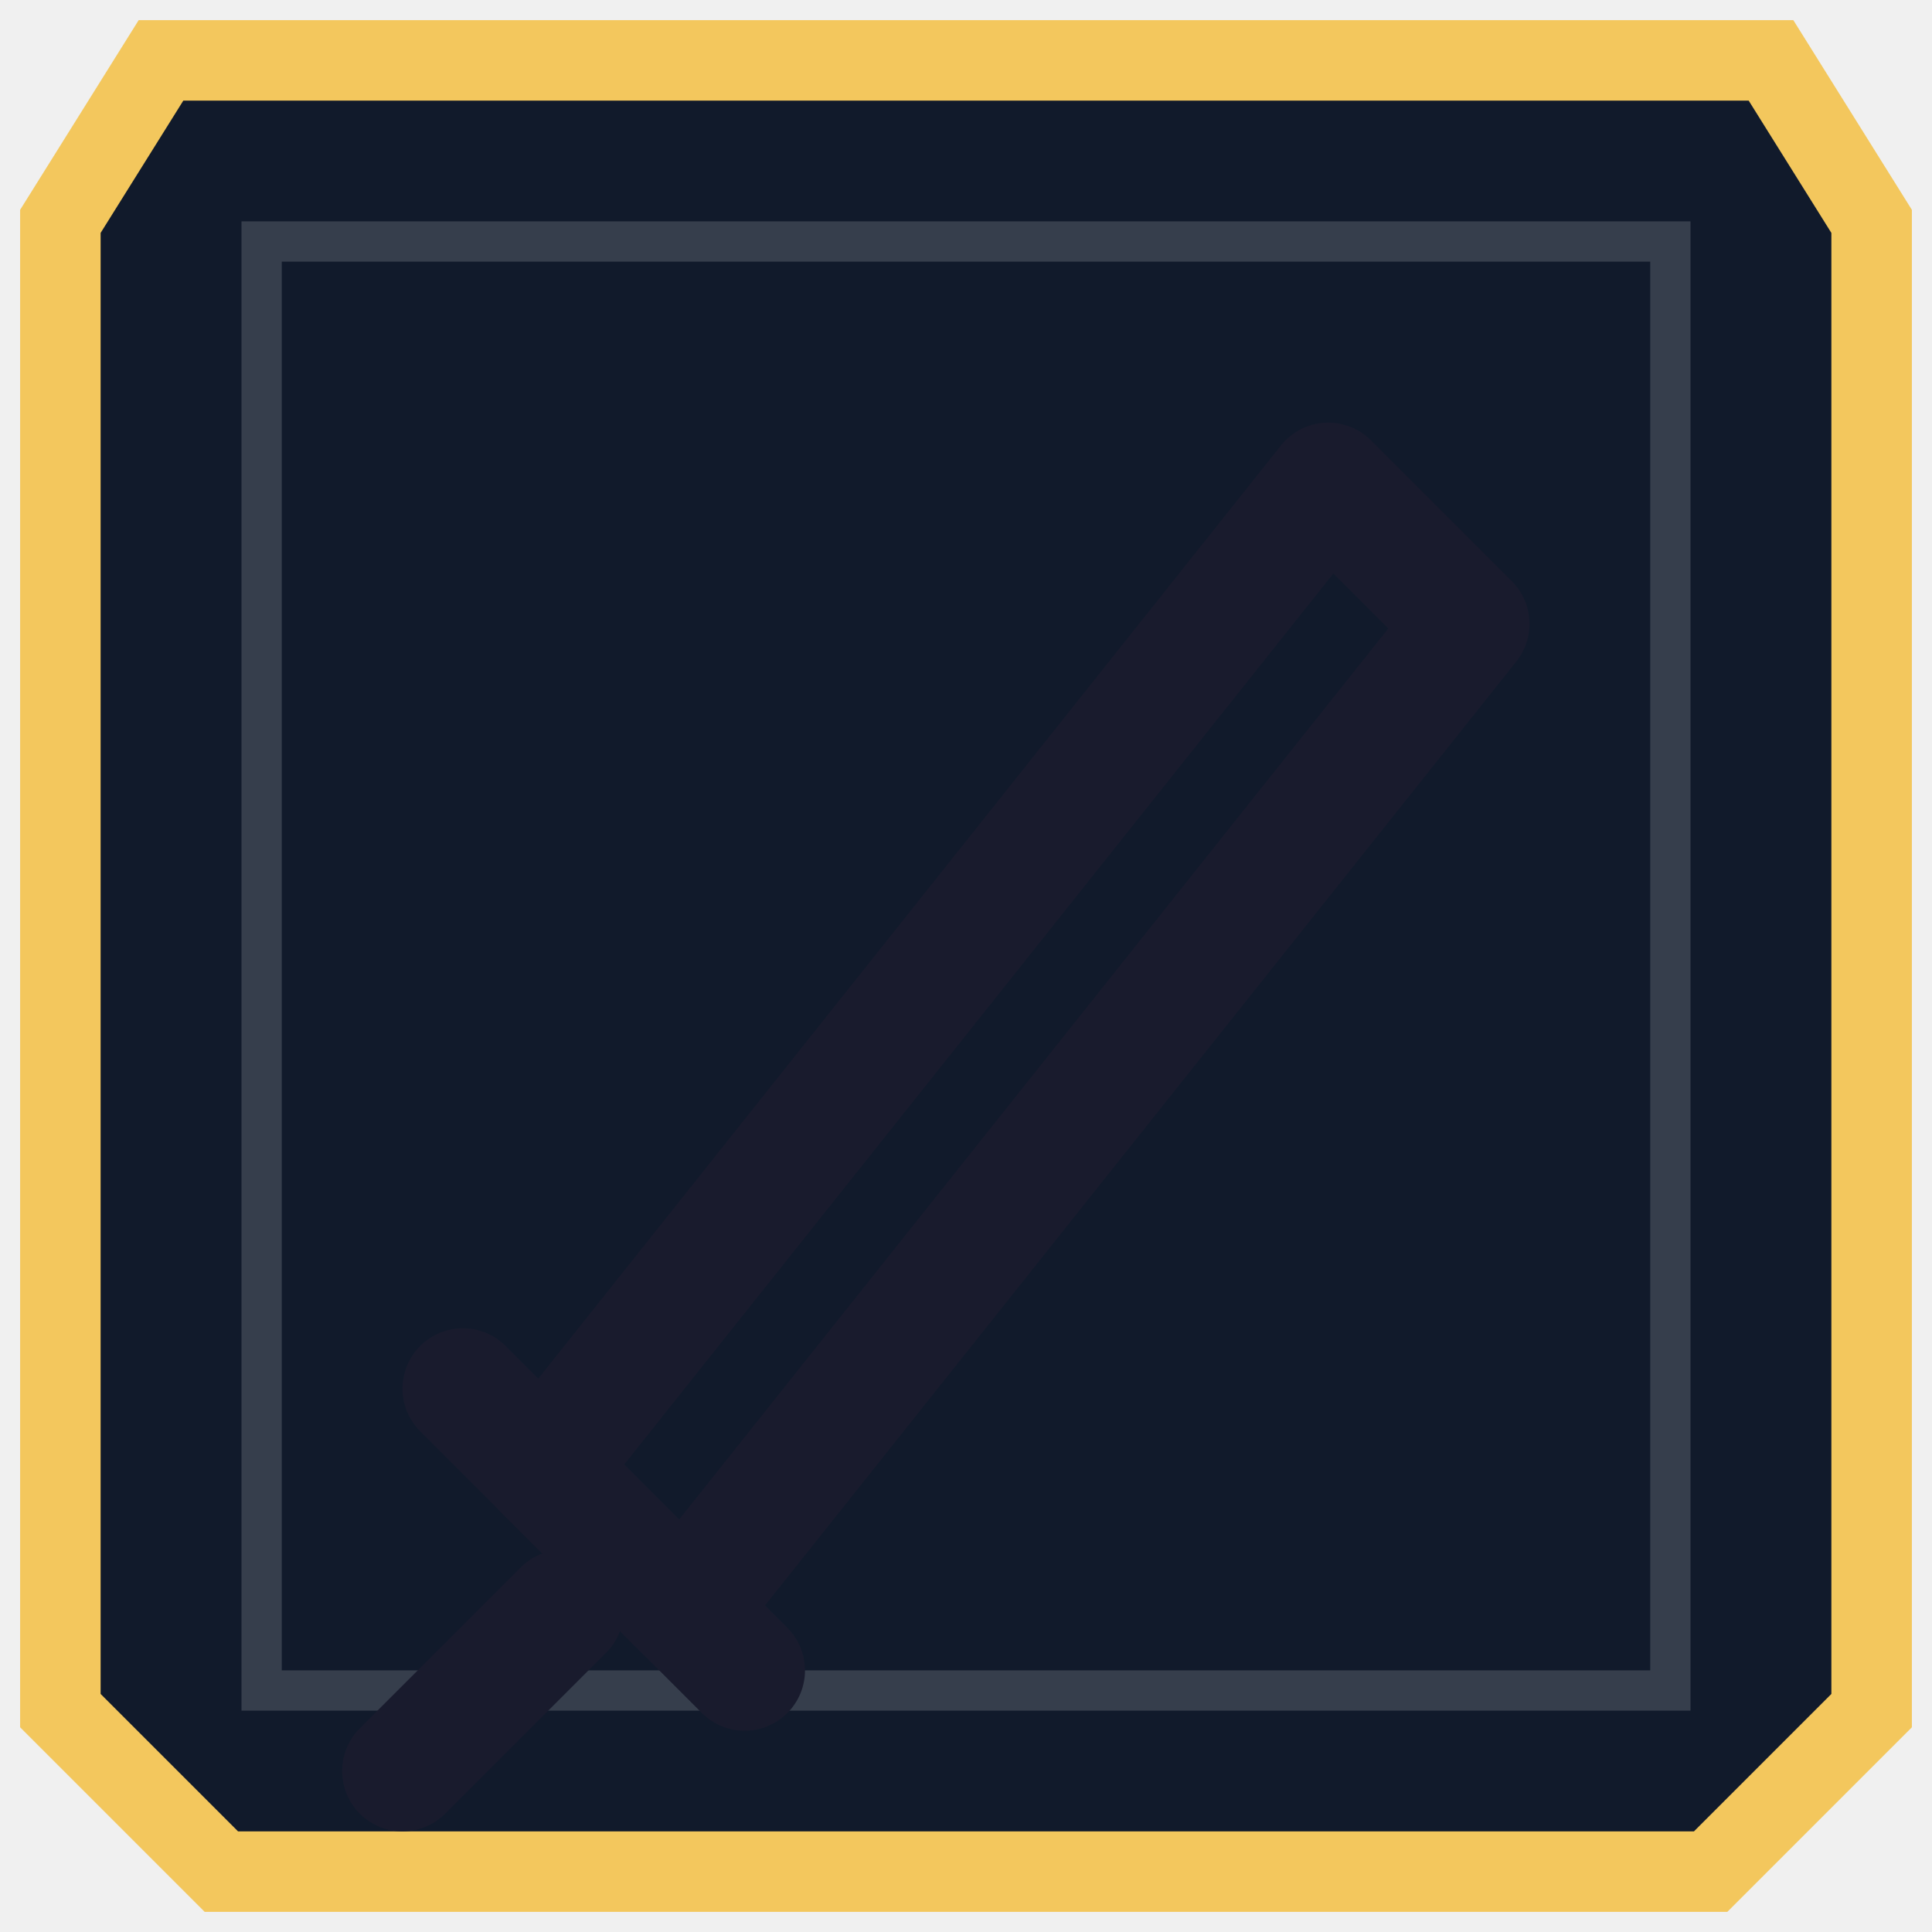
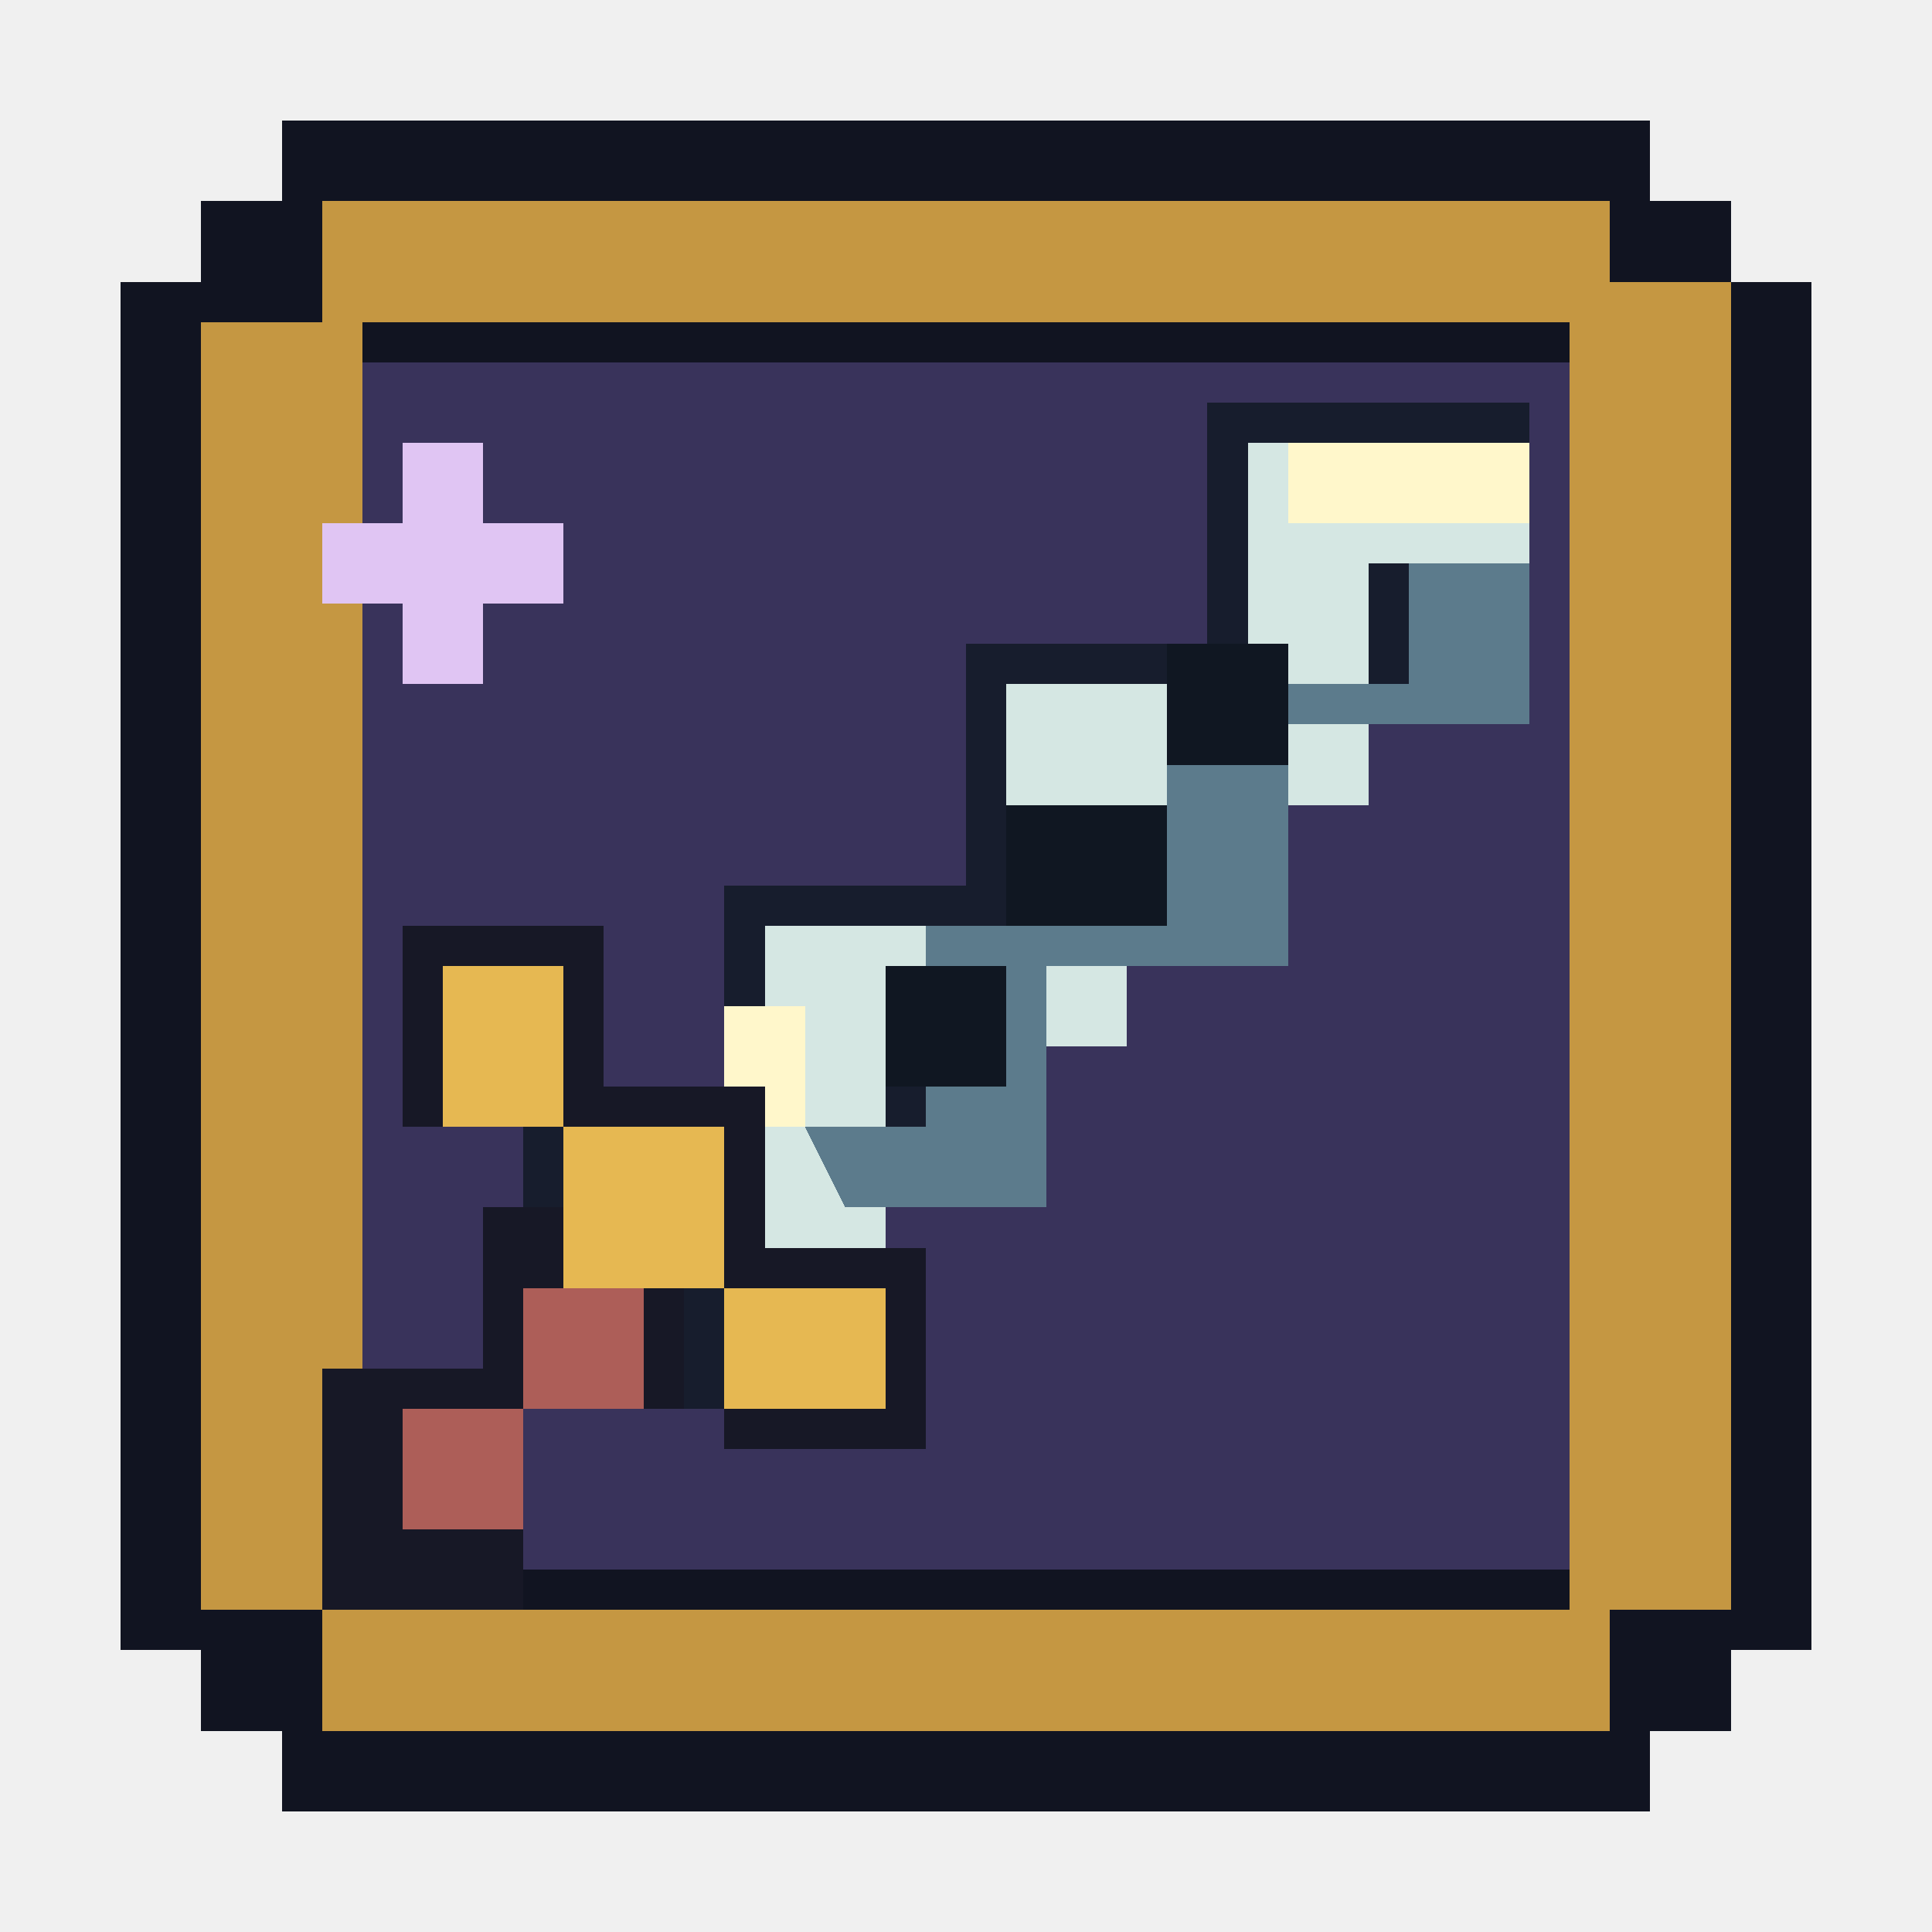
- <svg xmlns="http://www.w3.org/2000/svg" viewBox="0 0 96 96" role="img">
-   <path d="M8 3h80l5 8v74l-8 8H11l-8-8V11z" fill="#111a2b" stroke="#f3c75d" stroke-width="4" />
-   <path d="M13 12h70v72H13z" fill="none" stroke="#ffffff" stroke-opacity=".16" stroke-width="2" />
-   <path stroke="#191b2d" stroke-width="6" stroke-linecap="round" stroke-linejoin="round" fill="none" d="M27 73 66 24l7 7-39 49z" />
-   <path stroke="#191b2d" stroke-width="6" stroke-linecap="round" stroke-linejoin="round" fill="none" d="m23 69 14 14M28 80l-8 8" />
+ <svg xmlns="http://www.w3.org/2000/svg" width="96" height="96" viewBox="0 0 48 48" shape-rendering="crispEdges">
+   <path fill="#111421" d="M7 3h34v2h2v2h2v34h-2v2h-2v2H7v-2H5v-2H3V7h2V5h2z" />
+   <path fill="#c59742" d="M8 5h32v2h3v33h-3v3H8v-3H5V8h3zm1 3v32h30V8z" fill-rule="evenodd" />
+   <path fill="#39335b" d="M9 9h30v30H9z" />
+   <path fill="#171d2d" d="M13 28h5v-6h6v-6h6v-6h8v8h-6v6h-6v6h-6v5h-7z" />
+   <path fill="#d5e7e3" d="M15 28h4v-5h6v-6h6v-6h7v3h-4v6h-6v6h-6v6h-4z" />
+   <path fill="#5c7b8c" d="M20 28h3v-5h6v-6h6v-3h3v4h-6v6h-6v6h-5z" />
+   <path fill="#101722" d="M22 24h3v-4h4v-4h3v3h-3v4h-4v4h-3z" />
+   <path fill="#fff7cb" d="M32 11h6v2h-6zM18 25h2v3h-2z" />
+   <path fill="#171826" d="M10 23h5v4h4v4h4v5h-5v-4h-4v-4h-4zM8 34h4v-4h5v5h-4v5H8z" />
+   <path fill="#e6b852" d="M11 24h3v4h4v4h4v3h-4v-3h-4v-4h-3zM10 35h3v3h-3z" />
+   <path fill="#ad5e58" d="M13 32h3v3h-3zM10 35h3v3h-3z" />
+   <path fill="#e0c5f3" d="M10 11h2v2h2v2h-2v2h-2v-2H8v-2h2z" />
</svg>
